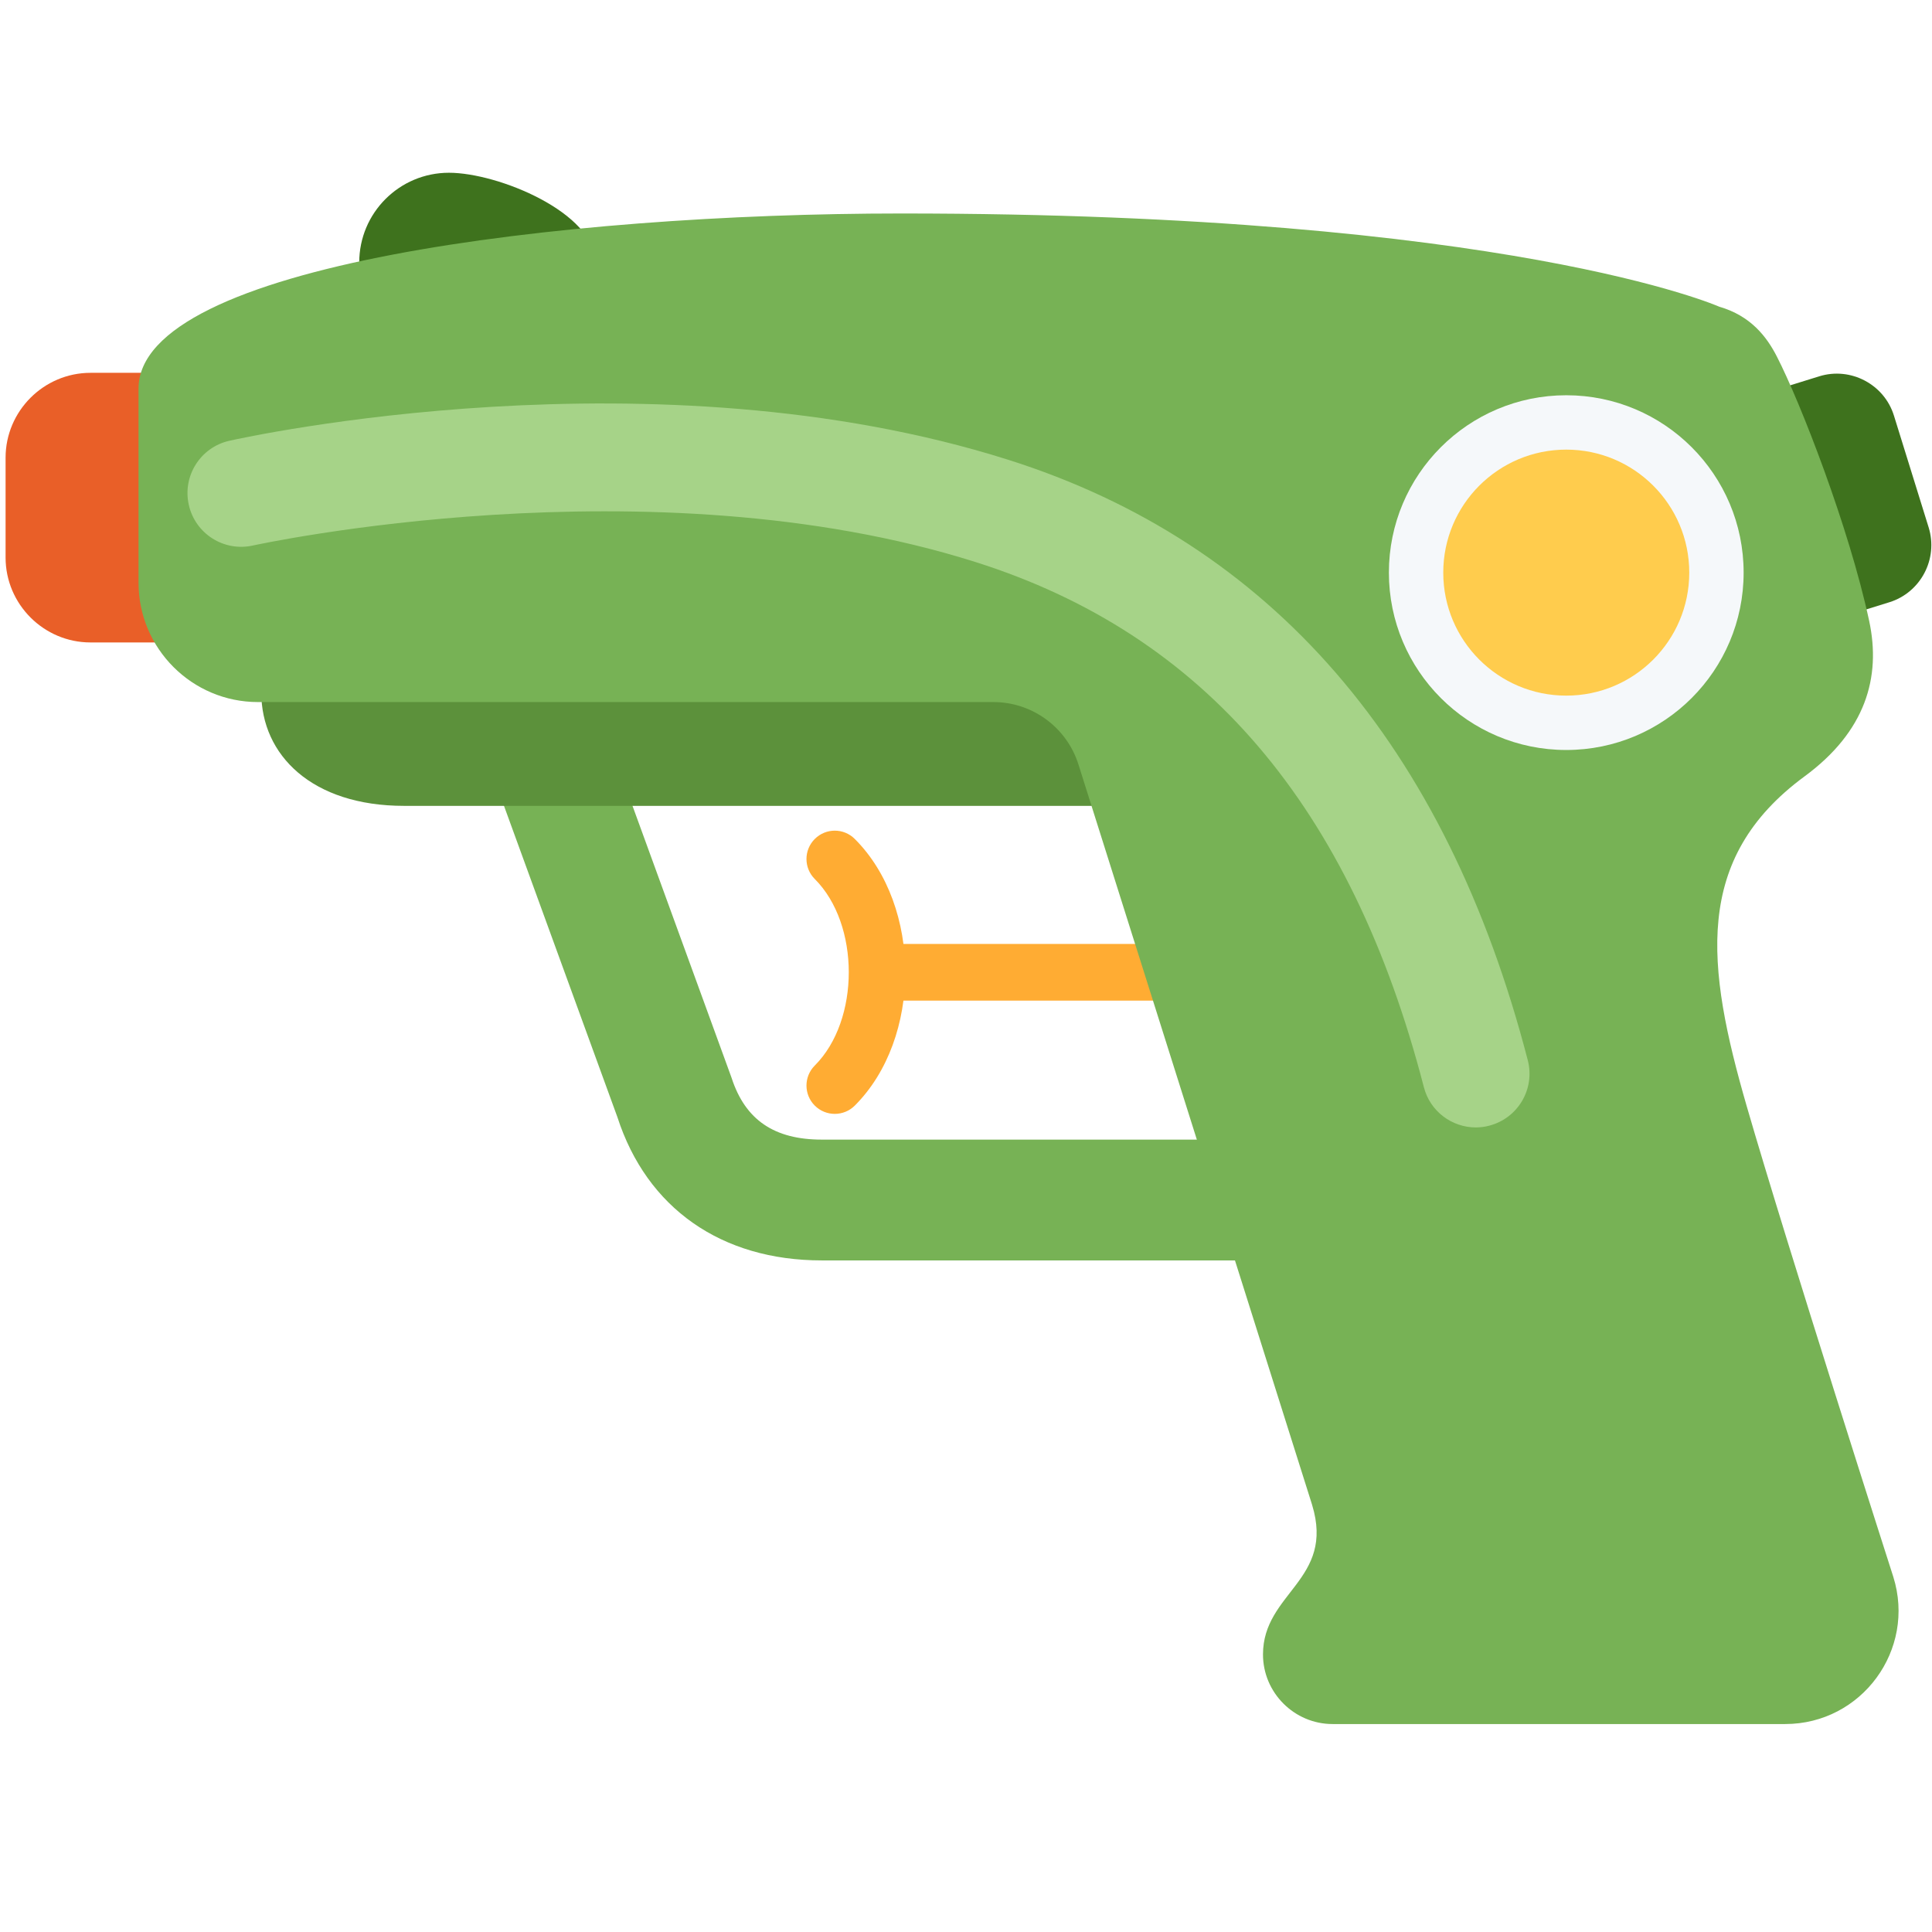
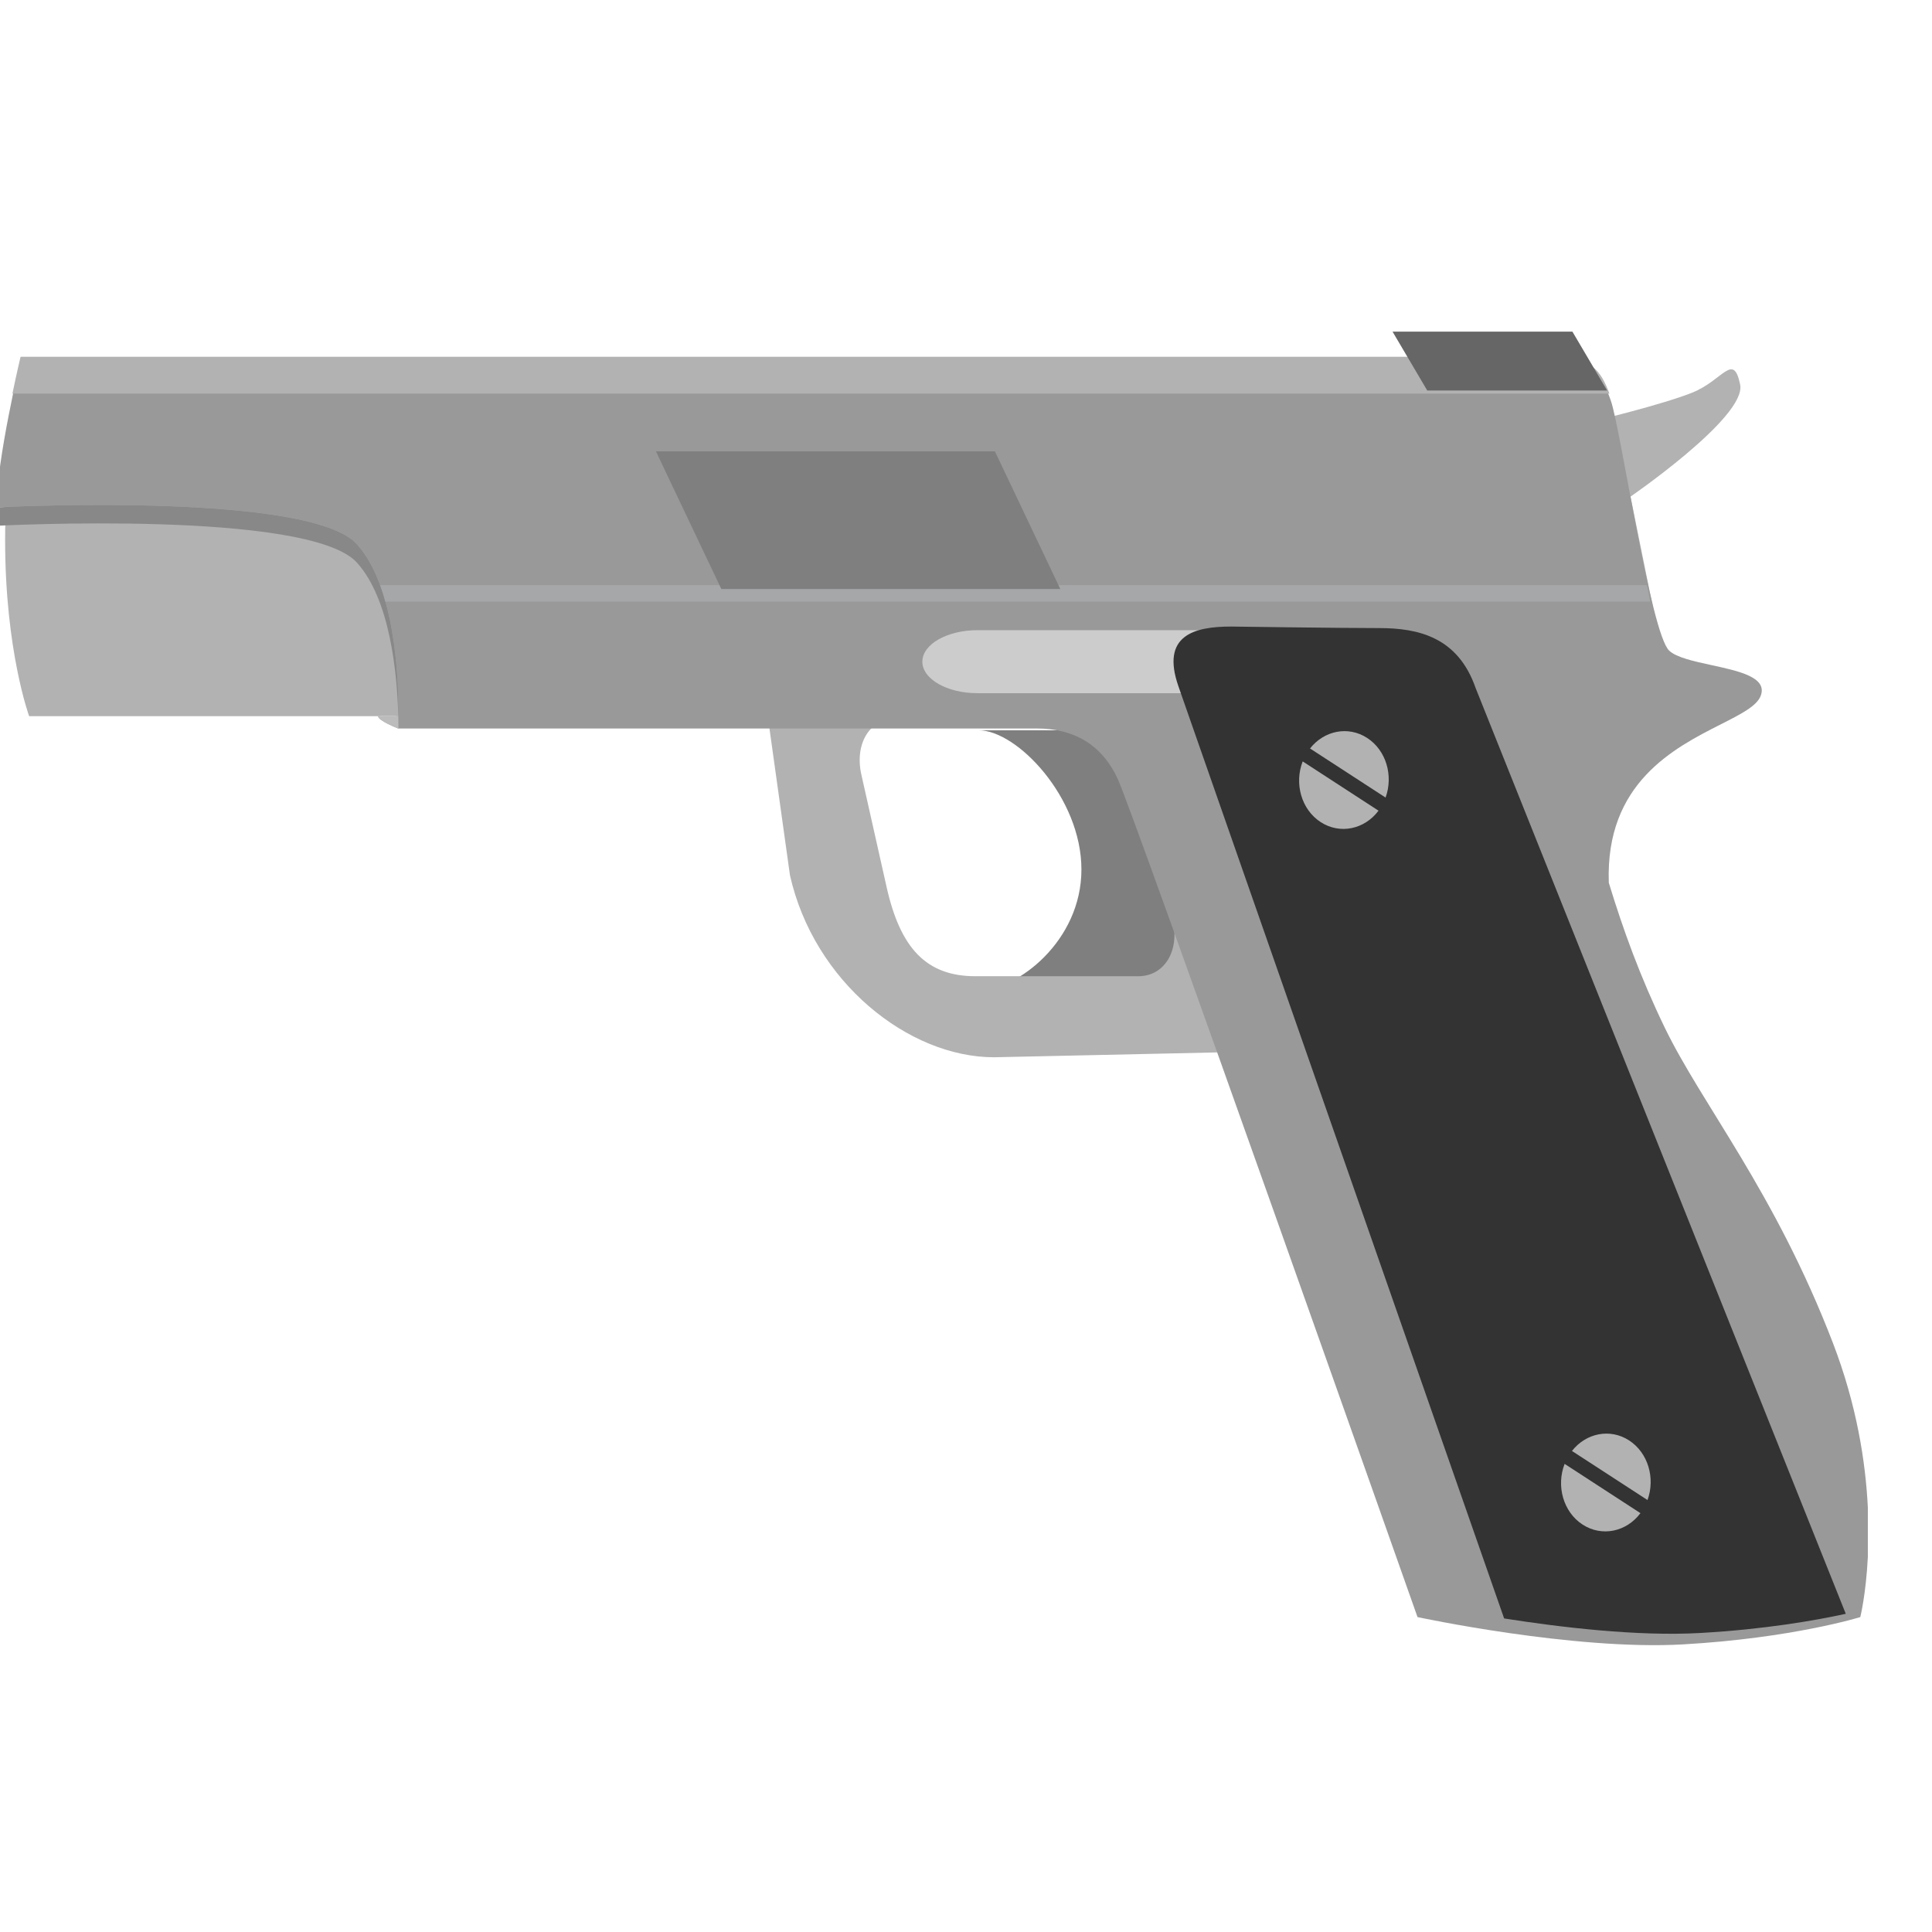
- <svg xmlns="http://www.w3.org/2000/svg" viewBox="0 0 36 36">
-   <path fill="#FFAC33" d="M16.61 17.589h5.278v1.056H16.61z" />
-   <path fill="#FFAC33" d="M15.555 15.478c-.135 0-.27.052-.373.155-.206.206-.206.54 0 .746.845.844.845 2.631 0 3.476-.206.206-.206.54 0 .746.206.206.54.206.746 0 1.254-1.253 1.254-3.715 0-4.968-.103-.103-.238-.155-.373-.155z" />
-   <path fill="#77B255" d="M23.888 23.486h-8.575c-1.873 0-3.261-.974-3.809-2.671l-2.405-6.601 2.114-.771 2.419 6.641c.255.788.8 1.151 1.681 1.151h8.575v2.251z" />
-   <path fill="#3E721D" d="M35.205 11.222l-1.962.609-1.306-4.21 1.962-.609c.584-.181 1.211.148 1.392.733l.647 2.084c.181.585-.148 1.212-.733 1.393z" />
-   <path fill="#E95F28" d="M1.687 6.947h1.761v5.024H1.686c-.87 0-1.582-.712-1.582-1.582v-1.86c0-.87.712-1.582 1.583-1.582z" />
-   <path fill="#3E721D" d="M6.694 4.89c0 .923.748 1.671 1.671 1.671s2.727-.748 2.727-1.671-1.804-1.671-2.727-1.671-1.671.748-1.671 1.671z" />
-   <path fill="#5C913B" d="M4.869 12.905c0 1.166.945 2.111 2.659 2.111H22v-2.111H4.869z" />
-   <path fill="#77B255" d="M35.279 29.382s-1.975-6.154-2.731-8.768-1.006-4.614 1.077-6.147c1.135-.835 1.431-1.844 1.204-2.899-.377-1.752-1.284-4.076-1.72-4.925-.189-.369-.486-.758-1.073-.928 0 0-3.915-1.737-15.24-1.737-6.333 0-14.215.957-14.215 3.265v3.612c0 1.23.997 2.227 2.227 2.227H18.51c.727 0 1.37.473 1.587 1.168l4.352 13.79v.001c.429 1.402-.915 1.633-.915 2.787 0 .714.584 1.297 1.297 1.297h8.433c1.425 0 2.441-1.383 2.015-2.743z" />
-   <path fill="#A6D388" d="M27.499 21.008c-.444 0-.851-.299-.967-.749-1.357-5.237-4.091-8.438-8.354-9.786-6.075-1.921-13.393-.323-13.466-.308-.539.12-1.074-.219-1.194-.758-.121-.538.217-1.073.756-1.194.32-.072 7.909-1.733 14.506.352 4.905 1.55 8.165 5.316 9.688 11.191.139.535-.183 1.08-.717 1.219-.084.023-.169.033-.252.033z" />
-   <circle fill="#F5F8FA" cx="29.185" cy="10.67" r="3.305" />
-   <circle fill="#FFCC4D" cx="29.185" cy="10.67" r="2.292" />
+ <svg xmlns="http://www.w3.org/2000/svg" width="512" height="512" version="1.1">
+   <g>
+     <path d="m351.611,193.53l-92.262,0c10.193,0 27.24,17.865 27.24,36.891c0,19.025 -17.047,32.005 -27.24,32.005l92.262,0l0,0c10.192,0 18.452,-15.424 18.452,-34.447c0,-19.025 -8.261,-34.448 -18.452,-34.448z" fill="#7f7f7f" id="svg_1" />
+     <path d="m448.425,104.066c8.187,-3.254 10.914,-10.852 12.732,-2.168c1.818,8.682 -30.016,30.386 -30.016,30.386l-9.096,-20.618c0,0 18.192,-4.343 26.38,-7.599l0,0z" fill="#b2b2b2" id="svg_3" />
+     <path d="m227.637,151.815l100.966,0c12.053,0 24.447,11.662 27.679,26.047l15.102,67.283c3.23,14.383 -3.927,33.042 -15.981,33.042l-91.959,2c-22.741,0 -47.761,-20.023 -54.097,-48.238l-7.694,-55.09c-3.23,-14.383 13.928,-25.045 25.984,-25.045l0,0zm0.635,53.479l6.694,29.814c3.625,16.147 10.505,23.601 23.518,23.601l43.179,0c6.901,0 10.993,-6.676 9.144,-14.906l-8.645,-38.51c-1.848,-8.23 -8.939,-14.903 -15.839,-14.903l-48.902,0c-6.902,-0.001 -10.997,6.673 -9.15,14.903l0,0z" fill="#b2b2b2" id="svg_4" />
+     <path d="m7.726,95.384l404.312,0l15.376,13.053l16.46,81.36l-436.151,0c0,0 -6.366,-17.364 -6.366,-46.664c0.001,-29.299 6.368,-47.749 6.368,-47.749z" fill="#b2b2b2" id="svg_5" />
+     <path d="m5.453,95.384l406.586,0c10.006,0 12.433,3.981 14.84,10.768c2.616,7.376 10.531,61.644 15.482,66.282c1.935,1.815 6.521,2.811 11.21,3.83c7.305,1.587 14.862,3.228 13.045,8.106c-1.02,2.737 -5.248,4.88 -10.607,7.597c-12.313,6.242 -30.597,15.511 -29.66,41.963c3.759,12.359 8.319,24.952 14.798,38.345c9.908,20.493 29.109,43.407 44.571,83.561c6.318,16.407 8.688,31.545 9.282,43.712l0,13.031c-0.501,9.989 -2.004,15.965 -2.004,15.965c0,0 -17.952,5.586 -46.991,7.236c-29.039,1.65 -70.348,-7.236 -70.348,-7.236c0,0 -75.344,-213.414 -79.512,-222.282c-4.169,-8.868 -11.447,-13.208 -21.452,-13.208l-169.183,0c0,0 -5.335,-2.087 -5.306,-3.256c0,0 5.388,0.379 5.39,-0.274c0.075,-9.19 -0.74,-33.938 -10.998,-45.305c-12.735,-14.107 -95.509,-9.767 -95.509,-9.767l0,-0.006c0,-12.479 6.366,-39.061 6.366,-39.061z" fill="#999999" id="svg_7" />
+     <path d="m105.542,189.619c0.034,1.264 0.051,2.415 0.054,3.434c-0.046,0 -0.088,0 -0.088,0c0,0 -5.335,-2.087 -5.305,-3.256c0,0 4.818,0.335 5.339,-0.179z" fill="#BCBCBC" id="svg_8" />
+     <path d="m-0.671,134.441c4.912,-0.243 82.93,-3.883 95.264,9.78c10.26,11.366 11.073,36.114 10.999,45.305c0,0.035 -0.022,0.066 -0.051,0.095c-0.3,-11.174 -2.145,-30.763 -10.948,-40.518c-12.735,-14.108 -95.509,-9.765 -95.509,-9.765c0,-1.46 0.089,-3.118 0.244,-4.897z" fill="#888889" id="svg_9" />
+     <path d="m320.663,167.003l-61.616,0l0,0c-8.071,0 -14.615,3.739 -14.615,8.351c0,4.612 6.544,8.35 14.615,8.35l61.616,0l0,0c8.072,0 14.615,-3.739 14.615,-8.35c0,-4.612 -6.543,-8.351 -14.615,-8.351z" fill="#cccccc" id="svg_24" />
+     <path d="m326.224,166.043c0,0 28.836,0.406 39.285,0.406c10.448,0 20.867,2.425 25.548,15.886l98.094,245.34c-8.121,1.775 -21.431,4.107 -38.57,5.083c-16.625,0.947 -37.222,-1.529 -51.972,-3.854l-86.323,-247.053c-4.68,-13.457 4.141,-15.807 13.938,-15.807l0,0l0.001,0z" fill="#333333" id="svg_10" />
+     <path d="m436.448,155.071l0.85,4.34l-335.175,0c-0.415,-1.478 -0.865,-2.935 -1.38,-4.34l335.705,0z" fill="#A6A7A9" id="svg_11" />
+     <path d="m5.453,94.55c0,0 396.581,0 406.586,0c9.503,0 12.167,3.593 14.475,9.766l-423.223,0c1.187,-5.697 2.162,-9.766 2.162,-9.766z" fill="#b2b2b2" id="svg_13" />
+     <path d="m416.703,87.882l-47.667,0l9.2,15.611l47.666,0l-9.199,-15.611z" fill="#666666" id="svg_22" />
+     <path d="m416.586,384.518c3.726,-4.749 10.115,-6.061 15.149,-2.787c5.035,3.272 6.977,9.997 4.871,15.795l-20.019,-13.008z" fill="#b2b2b2" id="svg_15" />
+     <path d="m419.403,404.028c-5.119,-3.328 -7.041,-10.224 -4.762,-16.086l20.093,13.059c-3.692,4.944 -10.214,6.351 -15.331,3.027z" fill="#b2b2b2" id="svg_16" />
+     <path d="m263.66,119.613l-89.833,0l17.335,36.486l89.835,0l-17.337,-36.486z" fill="#7f7f7f" id="svg_20" />
+     <path d="m347.171,198.353c3.726,-4.747 10.115,-6.059 15.148,-2.786c5.036,3.272 6.979,9.997 4.872,15.795l-20.019,-13.009z" fill="#b2b2b2" id="svg_12" />
+     <path d="m349.988,217.864c-5.119,-3.328 -7.042,-10.223 -4.761,-16.086l20.093,13.06c-3.693,4.942 -10.215,6.351 -15.332,3.026z" fill="#b2b2b2" id="svg_17" />
+   </g>
</svg>
